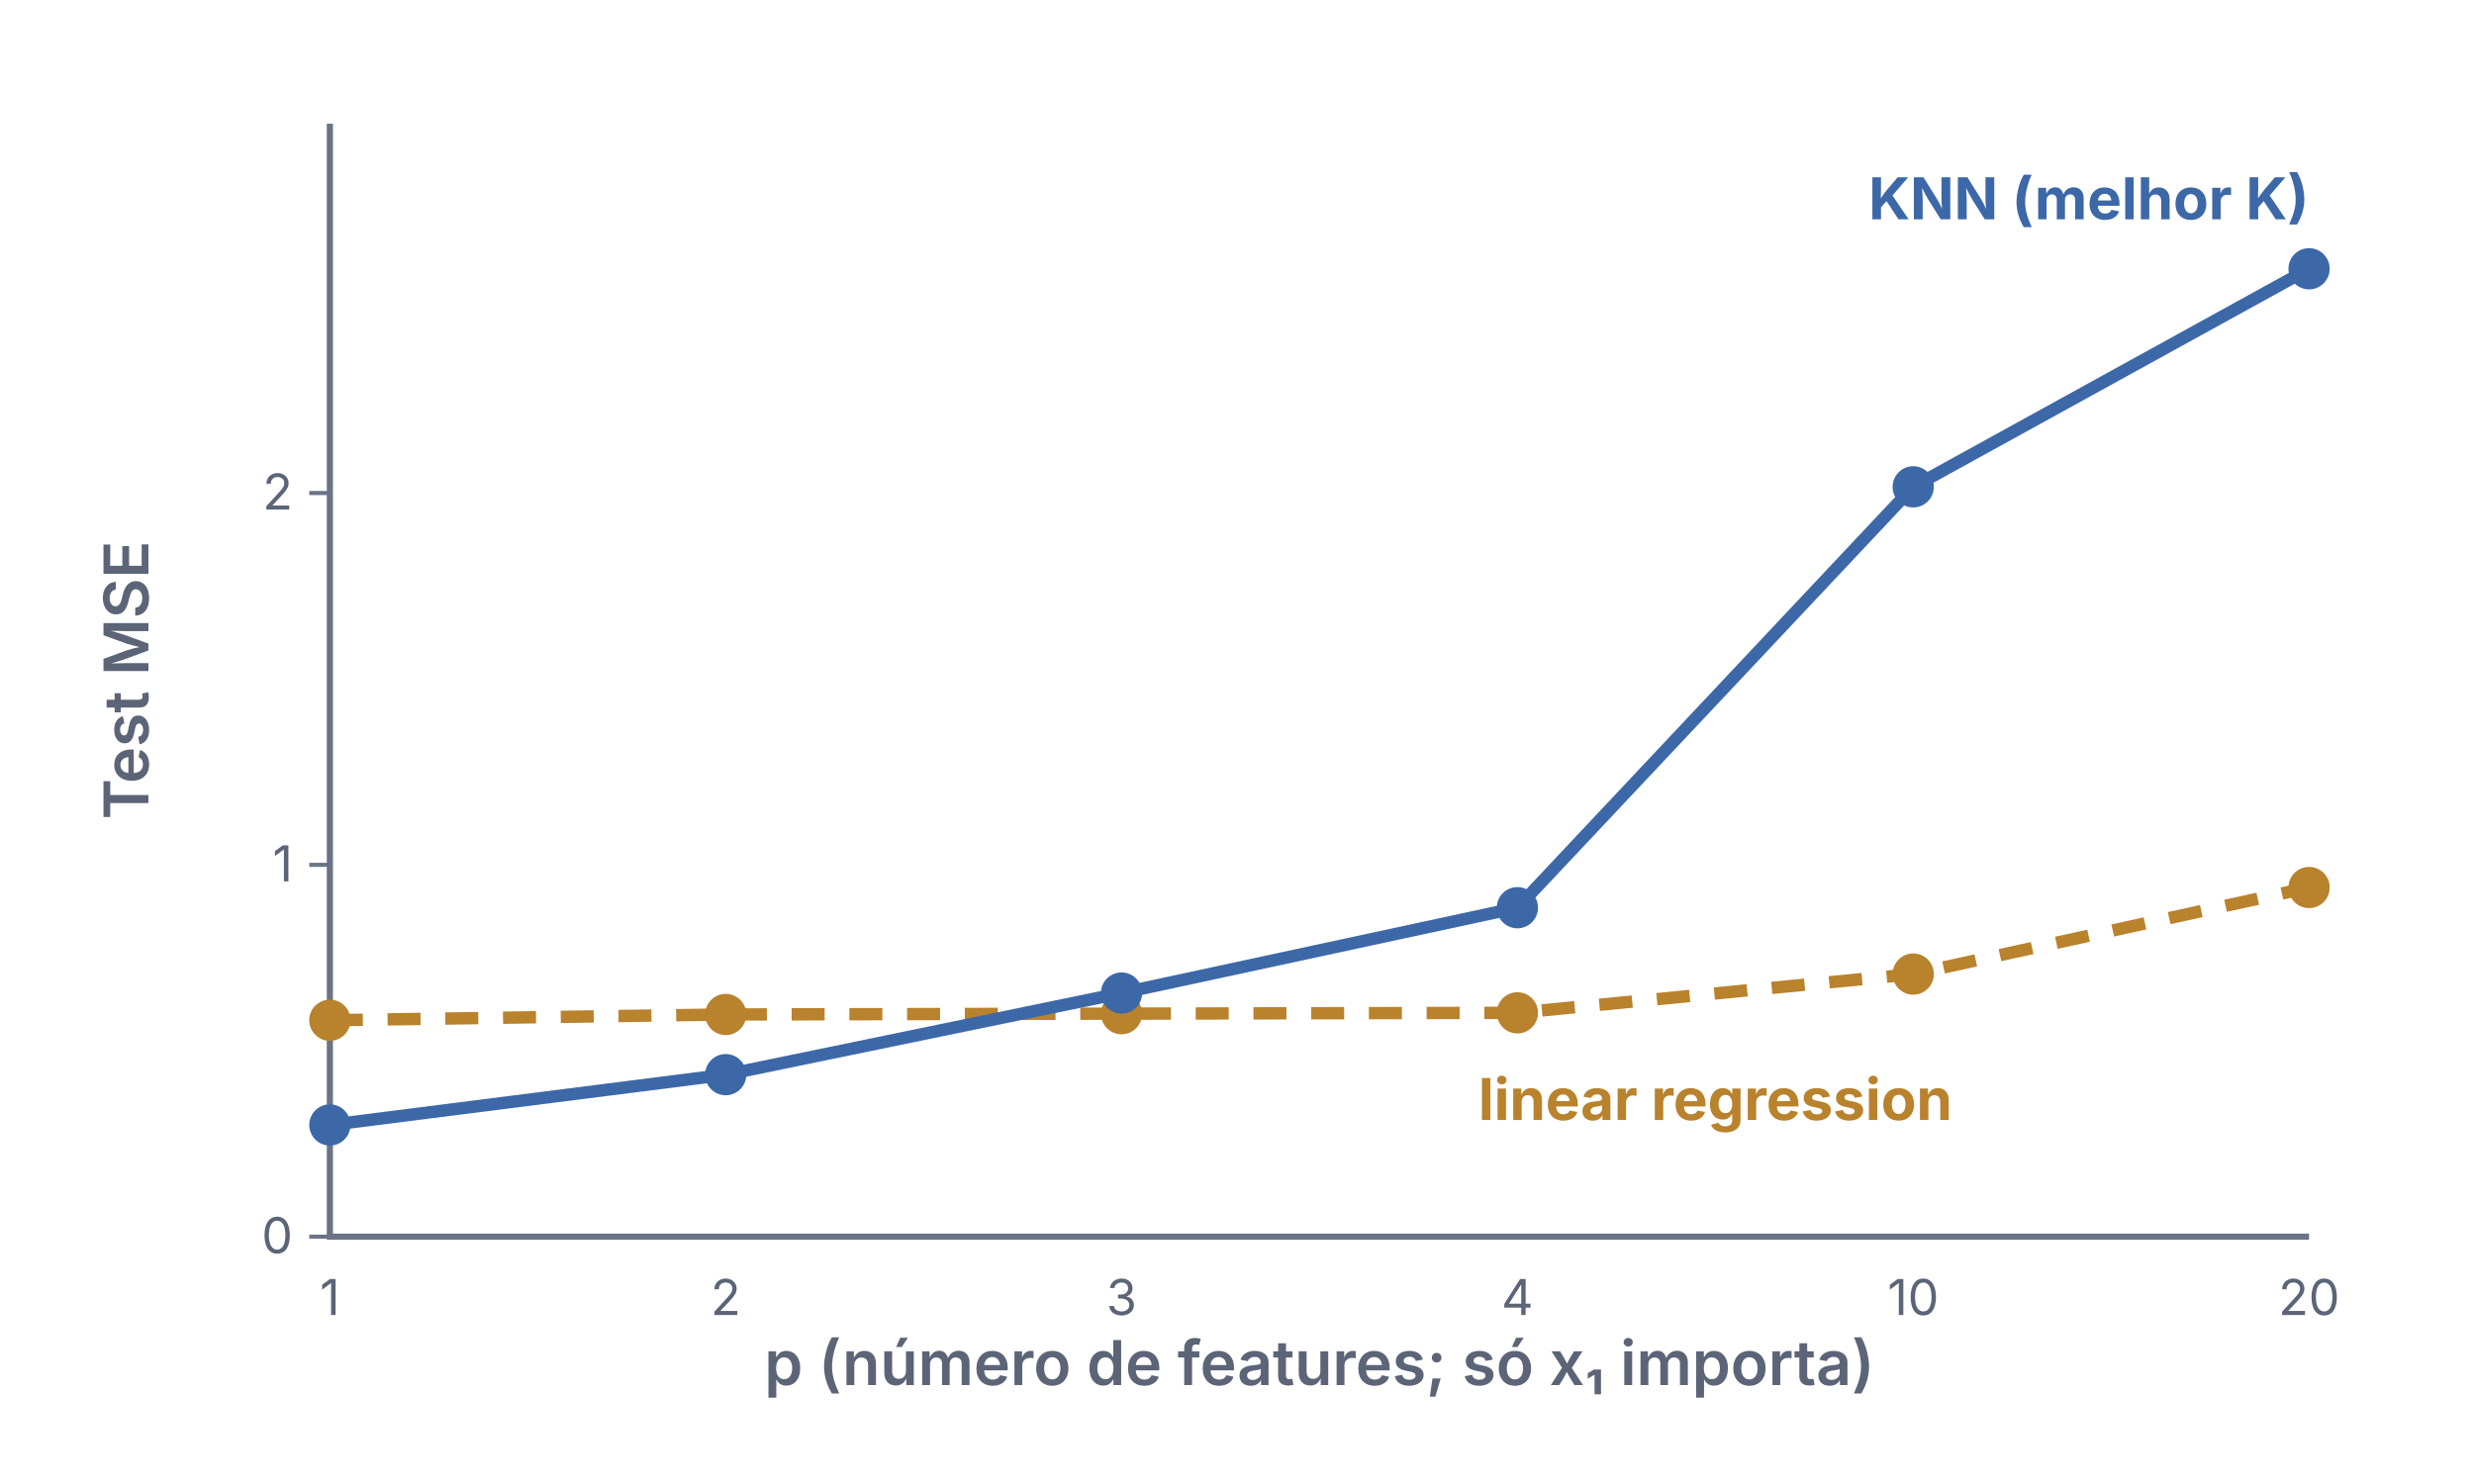
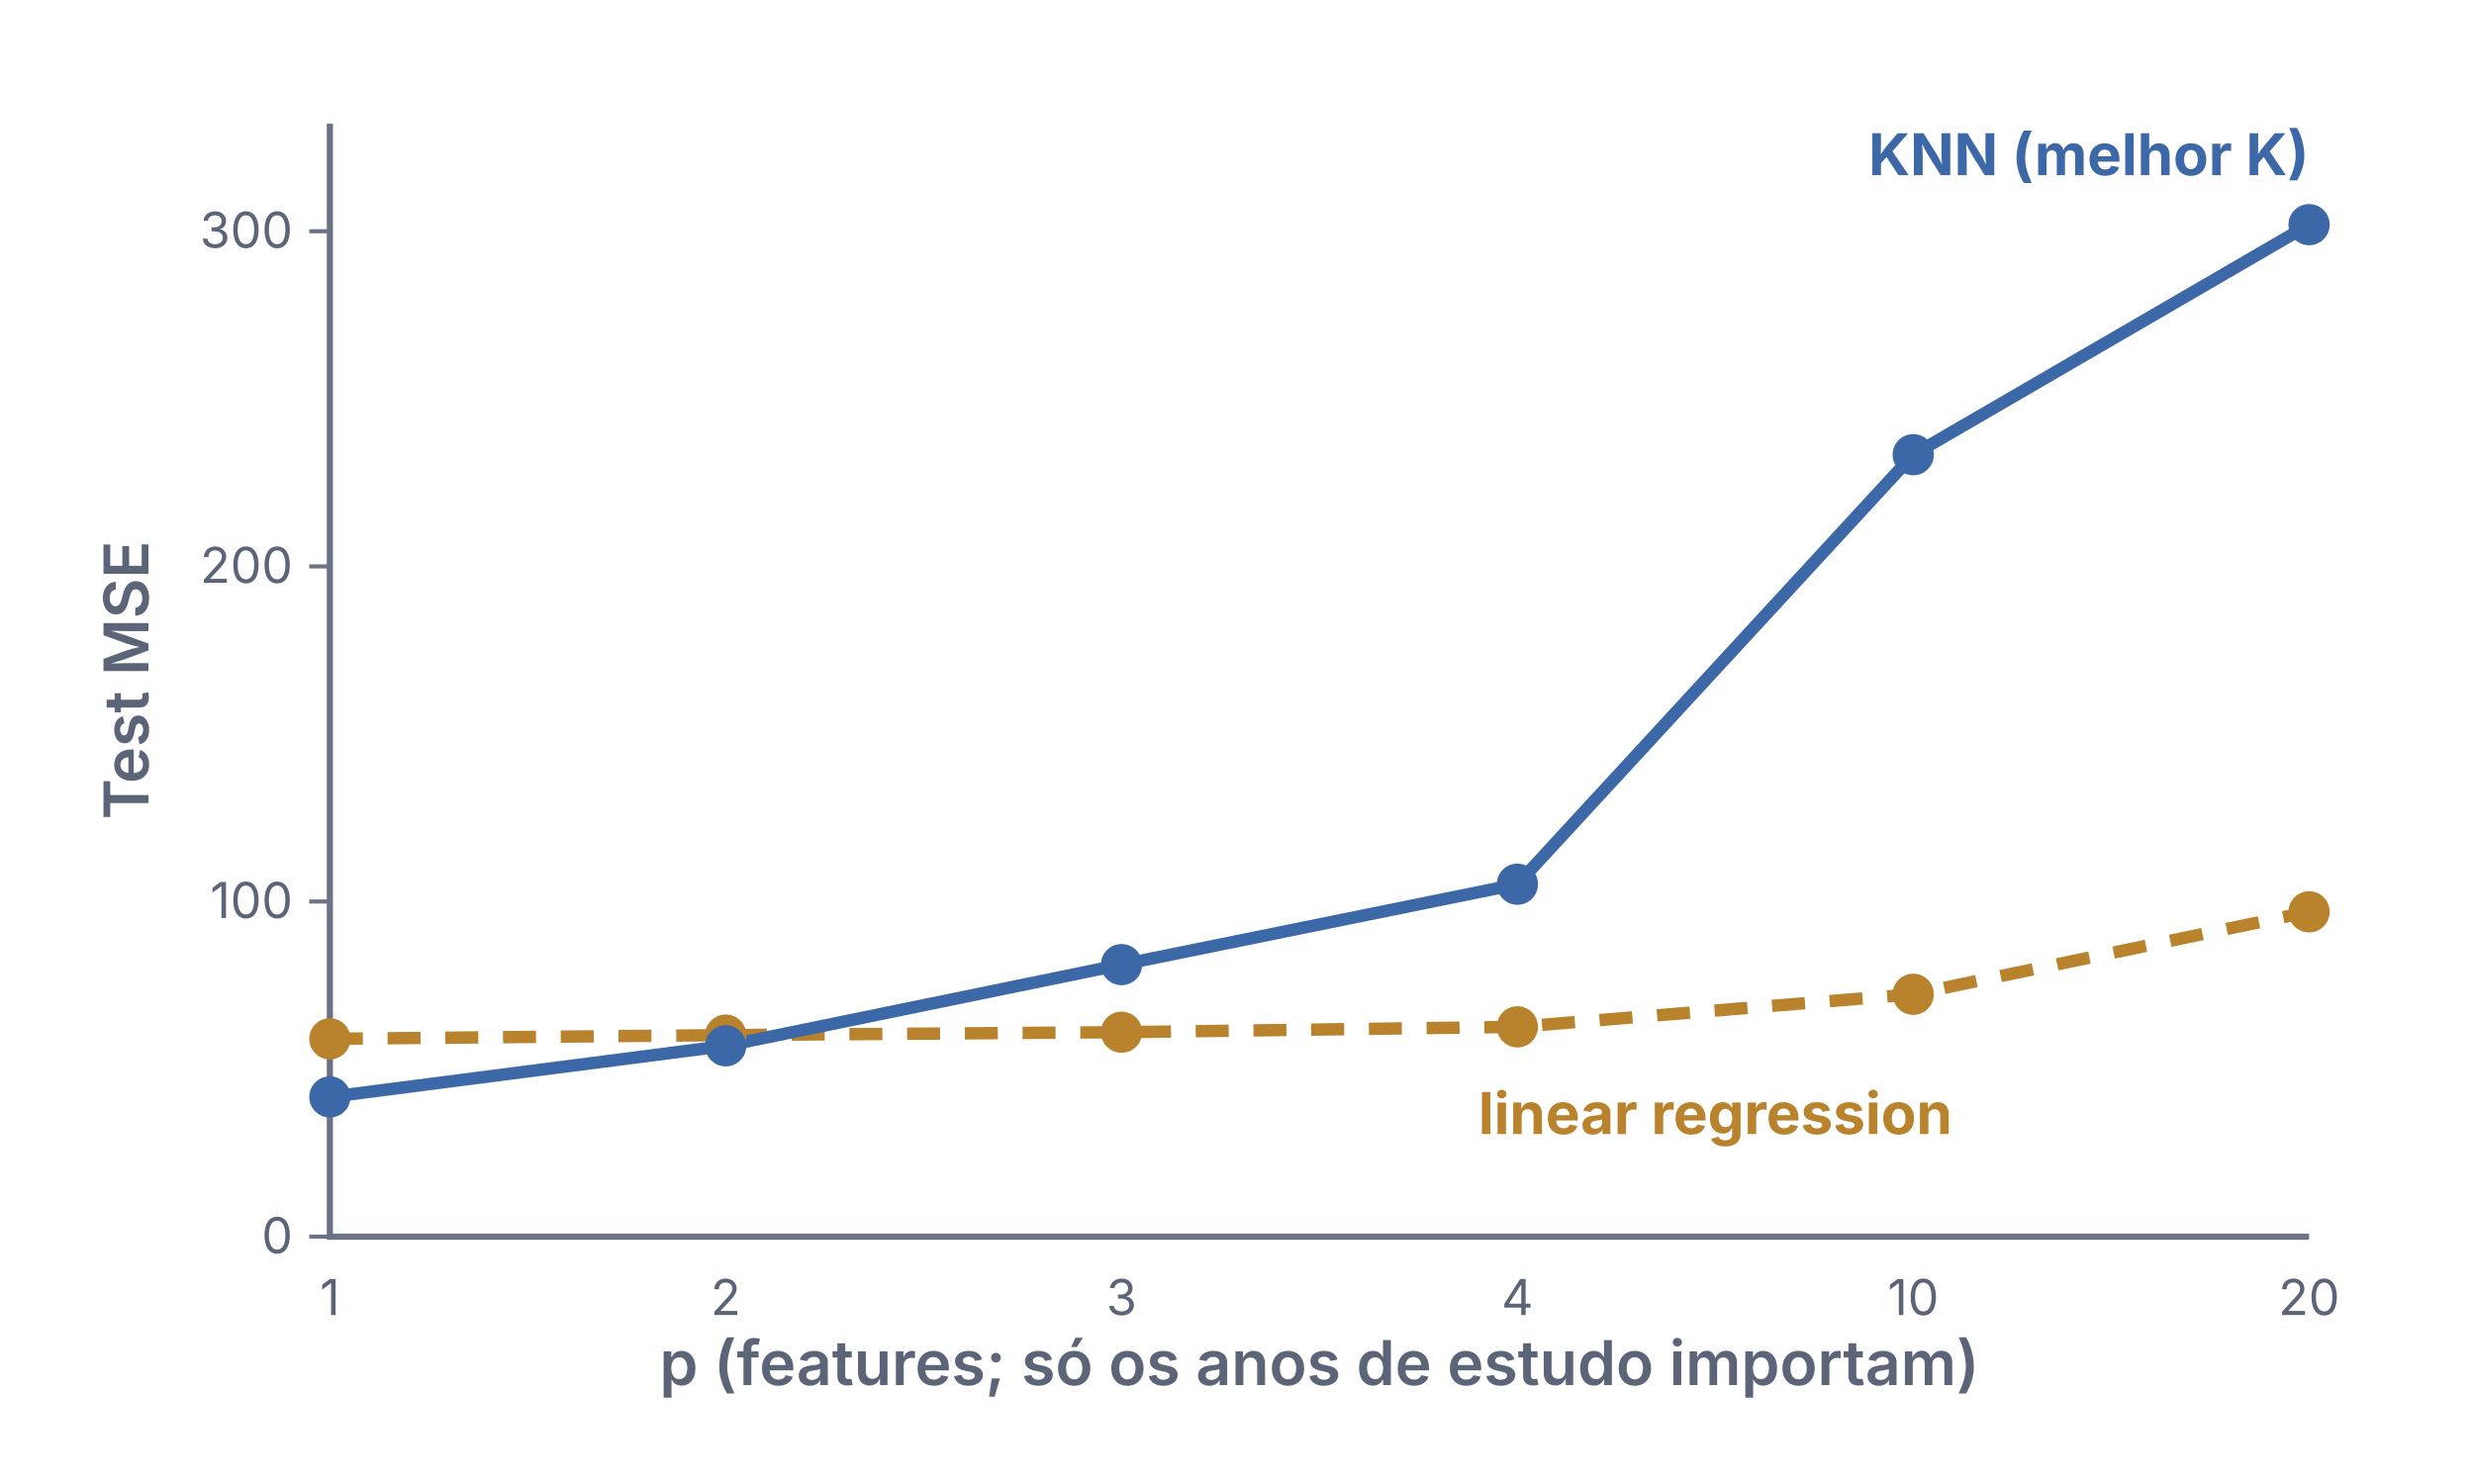
<svg xmlns="http://www.w3.org/2000/svg" viewBox="0 0 600 360" font-family="Inter, system-ui, -apple-system, 'Segoe UI', sans-serif">
  <rect width="600" height="360" fill="#ffffff" />
  <path d="M80 30 V300 H560" fill="none" stroke="#6b7487" stroke-width="1.5" />
-   <text x="320.0" y="336.0" font-size="15" fill="#5c6577" text-anchor="middle" font-weight="600">p (número de features; só x₁ importa)</text>
+   <text x="320.0" y="336.0" font-size="15" fill="#5c6577" text-anchor="middle" font-weight="600">p (features; só os anos de estudo importam)</text>
  <text transform="translate(36 165.0) rotate(-90)" text-anchor="middle" font-size="15" font-weight="600" fill="#5c6577">Test MSE</text>
  <line x1="75" y1="300.0" x2="80" y2="300.0" stroke="#6b7487" />
  <text x="71.0" y="304.0" font-size="12" fill="#5c6577" text-anchor="end" font-weight="400">0</text>
-   <line x1="75" y1="209.8" x2="80" y2="209.8" stroke="#6b7487" />
-   <text x="71.0" y="213.8" font-size="12" fill="#5c6577" text-anchor="end" font-weight="400">1</text>
-   <line x1="75" y1="119.6" x2="80" y2="119.6" stroke="#6b7487" />
-   <text x="71.0" y="123.6" font-size="12" fill="#5c6577" text-anchor="end" font-weight="400">2</text>
+   <line x1="75" y1="218.7" x2="80" y2="218.7" stroke="#6b7487" />
+   <text x="71.0" y="222.7" font-size="12" fill="#5c6577" text-anchor="end" font-weight="400">100</text>
+   <line x1="75" y1="137.4" x2="80" y2="137.4" stroke="#6b7487" />
+   <text x="71.0" y="141.4" font-size="12" fill="#5c6577" text-anchor="end" font-weight="400">200</text>
+   <line x1="75" y1="56.1" x2="80" y2="56.1" stroke="#6b7487" />
+   <text x="71.0" y="60.1" font-size="12" fill="#5c6577" text-anchor="end" font-weight="400">300</text>
  <text x="80.0" y="319.0" font-size="12" fill="#5c6577" text-anchor="middle" font-weight="400">1</text>
  <text x="176.0" y="319.0" font-size="12" fill="#5c6577" text-anchor="middle" font-weight="400">2</text>
  <text x="272.0" y="319.0" font-size="12" fill="#5c6577" text-anchor="middle" font-weight="400">3</text>
  <text x="368.0" y="319.0" font-size="12" fill="#5c6577" text-anchor="middle" font-weight="400">4</text>
  <text x="464.0" y="319.0" font-size="12" fill="#5c6577" text-anchor="middle" font-weight="400">10</text>
  <text x="560.0" y="319.0" font-size="12" fill="#5c6577" text-anchor="middle" font-weight="400">20</text>
-   <path d="M80.0 247.5 L176.0 246.1 L272.0 245.9 L368.0 245.7 L464.0 236.3 L560.0 215.3" fill="none" stroke="#b9822c" stroke-width="3" stroke-dasharray="8 6" />
-   <path d="M80.0 272.9 L176.0 260.7 L272.0 240.9 L368.0 220.2 L464.0 118.1 L560.0 65.2" fill="none" stroke="#3d68a8" stroke-width="3" />
-   <circle cx="80.0" cy="247.5" r="5" fill="#b9822c" fill-opacity="1" />
-   <circle cx="176.0" cy="246.1" r="5" fill="#b9822c" fill-opacity="1" />
-   <circle cx="272.0" cy="245.9" r="5" fill="#b9822c" fill-opacity="1" />
-   <circle cx="368.0" cy="245.7" r="5" fill="#b9822c" fill-opacity="1" />
-   <circle cx="464.0" cy="236.3" r="5" fill="#b9822c" fill-opacity="1" />
-   <circle cx="560.0" cy="215.3" r="5" fill="#b9822c" fill-opacity="1" />
-   <circle cx="80.0" cy="272.9" r="5" fill="#3d68a8" fill-opacity="1" />
-   <circle cx="176.0" cy="260.7" r="5" fill="#3d68a8" fill-opacity="1" />
-   <circle cx="272.0" cy="240.9" r="5" fill="#3d68a8" fill-opacity="1" />
-   <circle cx="368.0" cy="220.2" r="5" fill="#3d68a8" fill-opacity="1" />
-   <circle cx="464.0" cy="118.1" r="5" fill="#3d68a8" fill-opacity="1" />
-   <circle cx="560.0" cy="65.2" r="5" fill="#3d68a8" fill-opacity="1" />
-   <text x="560.0" y="53.2" font-size="14" fill="#3d68a8" text-anchor="end" font-weight="700">KNN (melhor K)</text>
-   <text x="416.0" y="271.7" font-size="14" fill="#b9822c" text-anchor="middle" font-weight="700">linear regression</text>
+   <path d="M80.0 252.0 L176.0 251.1 L272.0 250.4 L368.0 249.1 L464.0 241.2 L560.0 221.2" fill="none" stroke="#b9822c" stroke-width="3" stroke-dasharray="8 6" />
+   <path d="M80.0 266.1 L176.0 253.7 L272.0 234.0 L368.0 214.5 L464.0 110.3 L560.0 54.5" fill="none" stroke="#3d68a8" stroke-width="3" />
+   <circle cx="80.0" cy="252.0" r="5" fill="#b9822c" fill-opacity="1" />
+   <circle cx="176.0" cy="251.1" r="5" fill="#b9822c" fill-opacity="1" />
+   <circle cx="272.0" cy="250.4" r="5" fill="#b9822c" fill-opacity="1" />
+   <circle cx="368.0" cy="249.1" r="5" fill="#b9822c" fill-opacity="1" />
+   <circle cx="464.0" cy="241.2" r="5" fill="#b9822c" fill-opacity="1" />
+   <circle cx="560.0" cy="221.2" r="5" fill="#b9822c" fill-opacity="1" />
+   <circle cx="80.0" cy="266.1" r="5" fill="#3d68a8" fill-opacity="1" />
+   <circle cx="176.0" cy="253.7" r="5" fill="#3d68a8" fill-opacity="1" />
+   <circle cx="272.0" cy="234.0" r="5" fill="#3d68a8" fill-opacity="1" />
+   <circle cx="368.0" cy="214.5" r="5" fill="#3d68a8" fill-opacity="1" />
+   <circle cx="464.0" cy="110.3" r="5" fill="#3d68a8" fill-opacity="1" />
+   <circle cx="560.0" cy="54.5" r="5" fill="#3d68a8" fill-opacity="1" />
+   <text x="560.0" y="42.5" font-size="14" fill="#3d68a8" text-anchor="end" font-weight="700">KNN (melhor K)</text>
+   <text x="416.0" y="275.1" font-size="14" fill="#b9822c" text-anchor="middle" font-weight="700">linear regression</text>
</svg>
